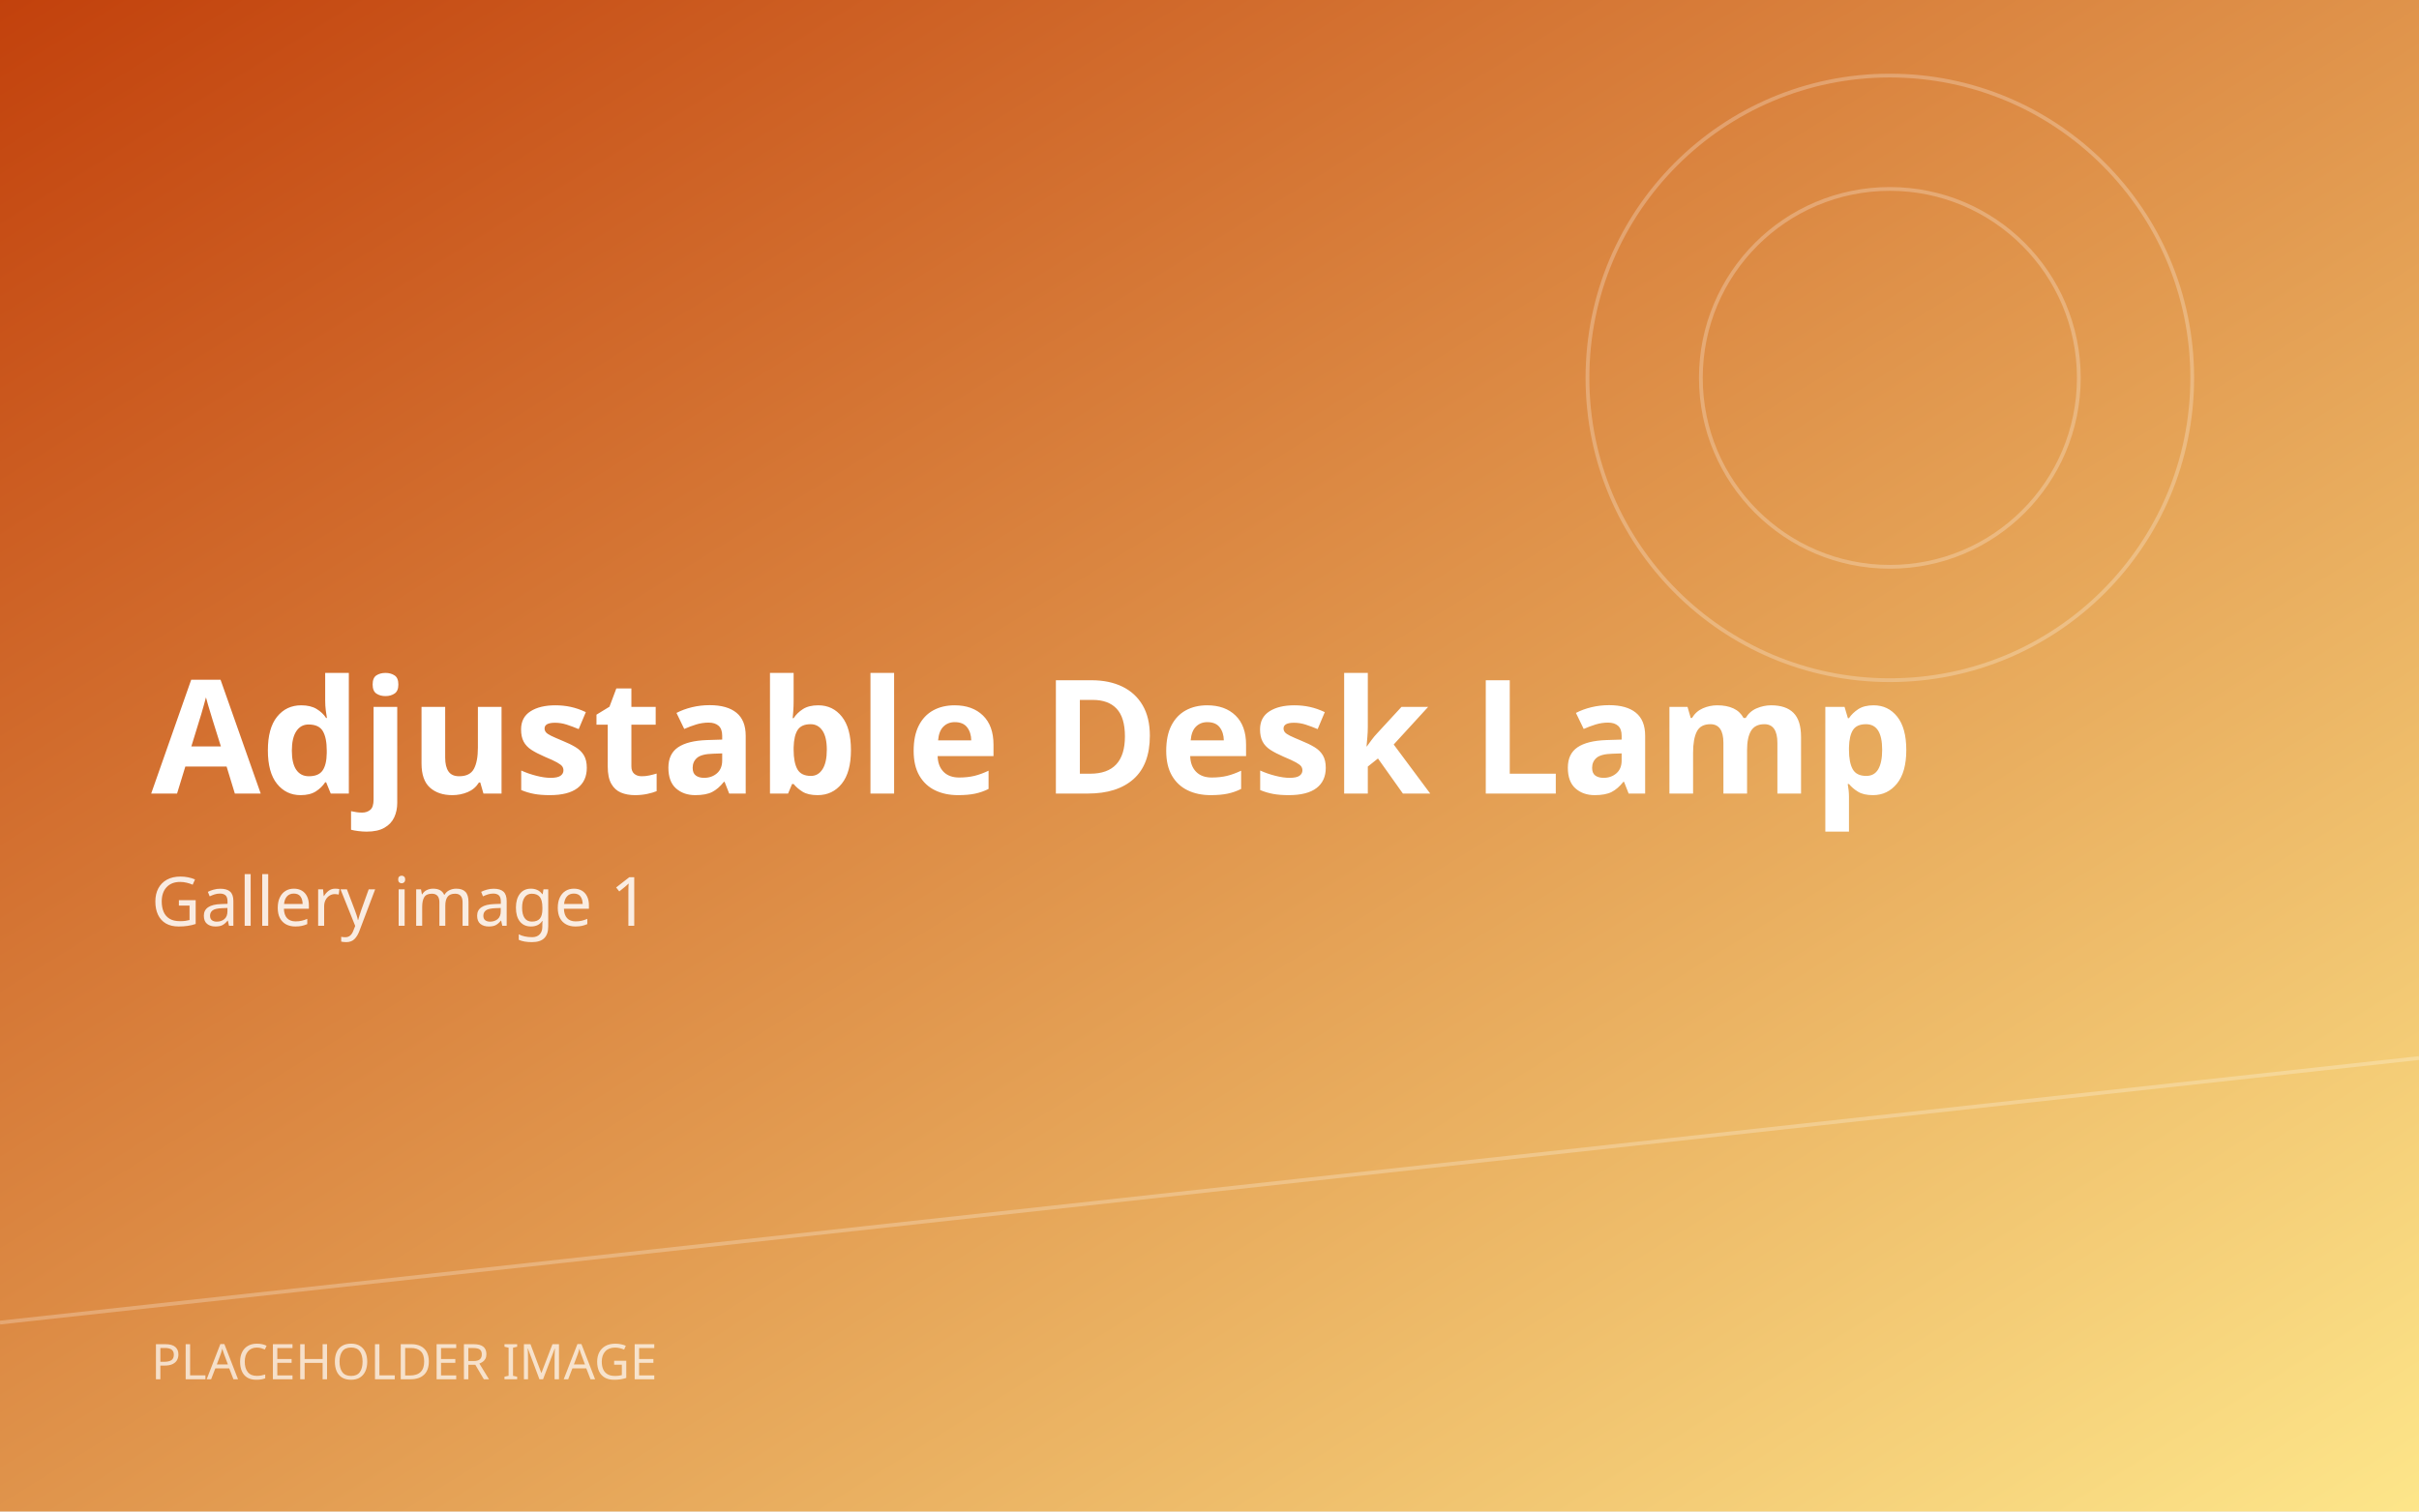
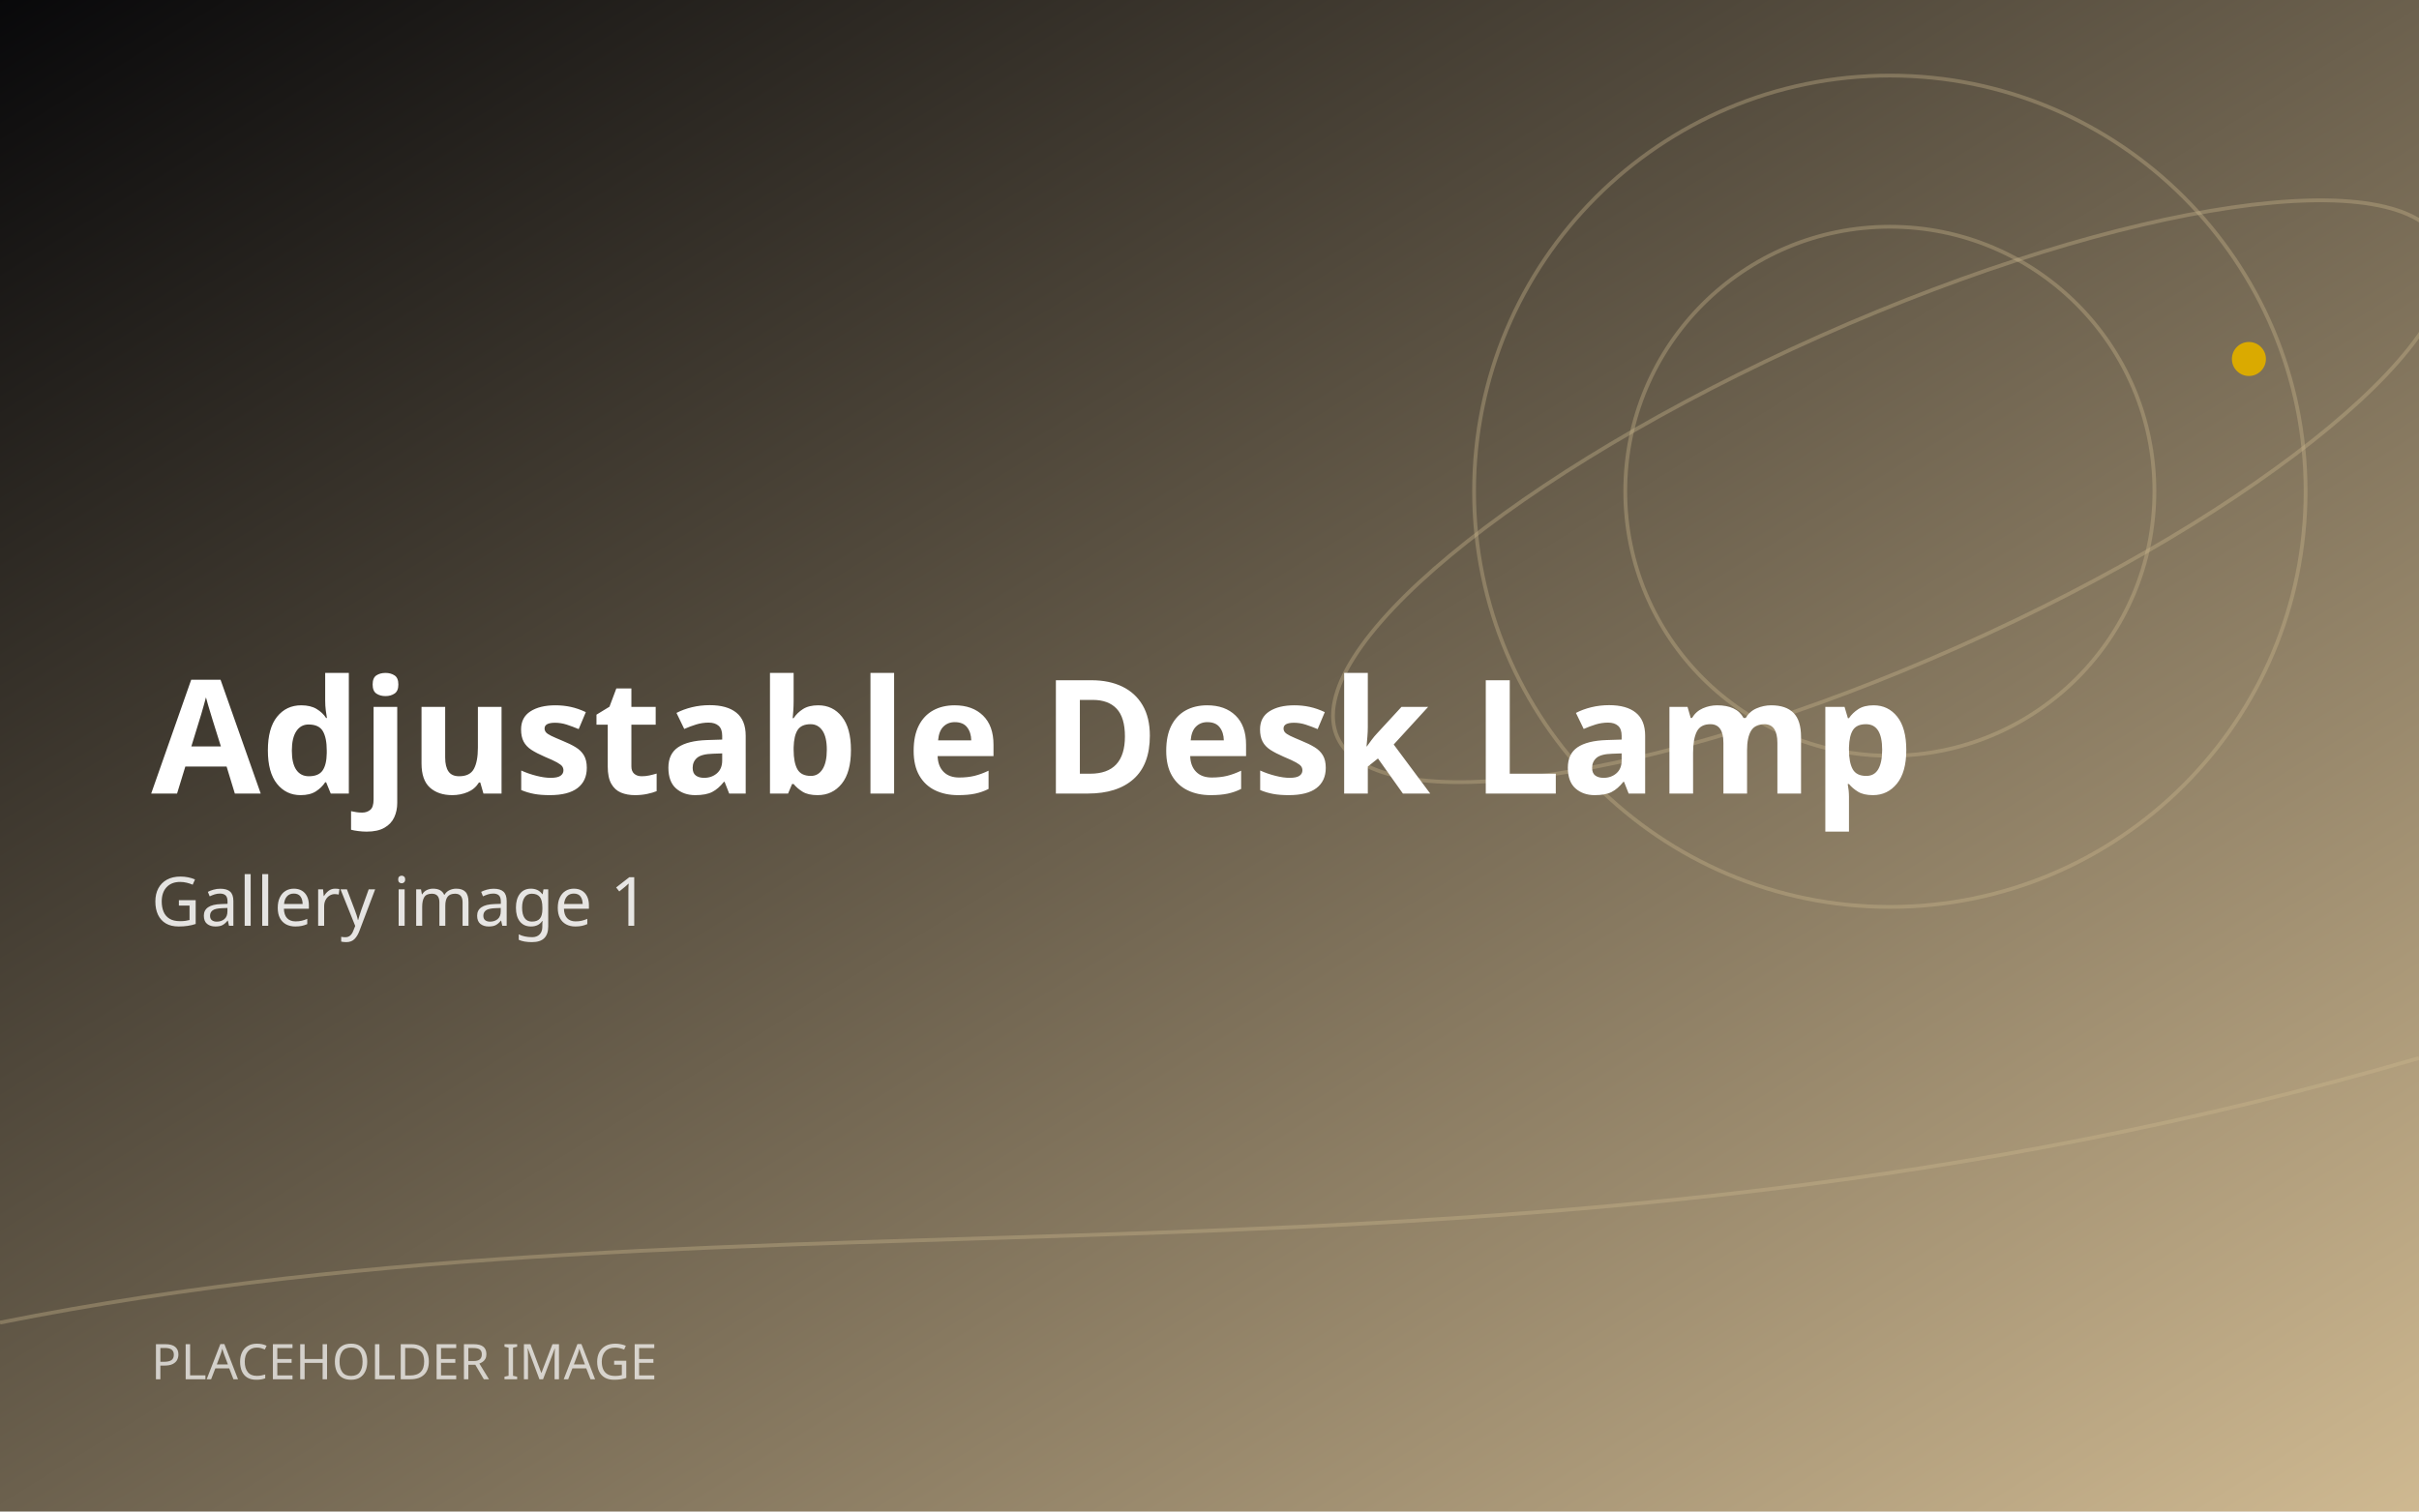
<svg xmlns="http://www.w3.org/2000/svg" viewBox="0 0 1280 800" width="1280" height="800">
  <defs>
    <linearGradient id="g" x1="0" y1="0" x2="1" y2="1">
-       <stop offset="0" stop-color="#c2410c" />
-       <stop offset="1" stop-color="#fde68a" />
+       <stop offset="0" stop-color="#08080a" />
+       <stop offset="1" stop-color="#cfb991" />
    </linearGradient>
  </defs>
  <rect width="1280" height="800" fill="url(#g)" />
-   <g fill="none" stroke="#fff" stroke-opacity=".25" stroke-width="2">
-     <circle cx="1000" cy="200" r="160" />
-     <circle cx="1000" cy="200" r="100" />
-     <path d="M0 700 L1280 560" />
+   <g fill="none" stroke="#cfb991" stroke-opacity=".35" stroke-width="2">
+     <circle cx="1000" cy="260" r="220" />
+     <circle cx="1000" cy="260" r="140" />
+     <ellipse cx="1000" cy="260" rx="320" ry="90" transform="rotate(-24 1000 260)" />
+     <path d="M0 700 C 400 620 800 700 1280 560" />
  </g>
+   <circle cx="1190" cy="190" r="9" fill="#daaa00" />
  <text x="80" y="420" font-family="system-ui,sans-serif" font-size="84" font-weight="800" fill="#fff">Adjustable Desk Lamp</text>
  <text x="80" y="490" font-family="system-ui,sans-serif" font-size="36" fill="#fff" fill-opacity=".85">Gallery image 1</text>
  <text x="80" y="730" font-family="system-ui,sans-serif" font-size="26" fill="#fff" fill-opacity=".7">PLACEHOLDER IMAGE</text>
</svg>
